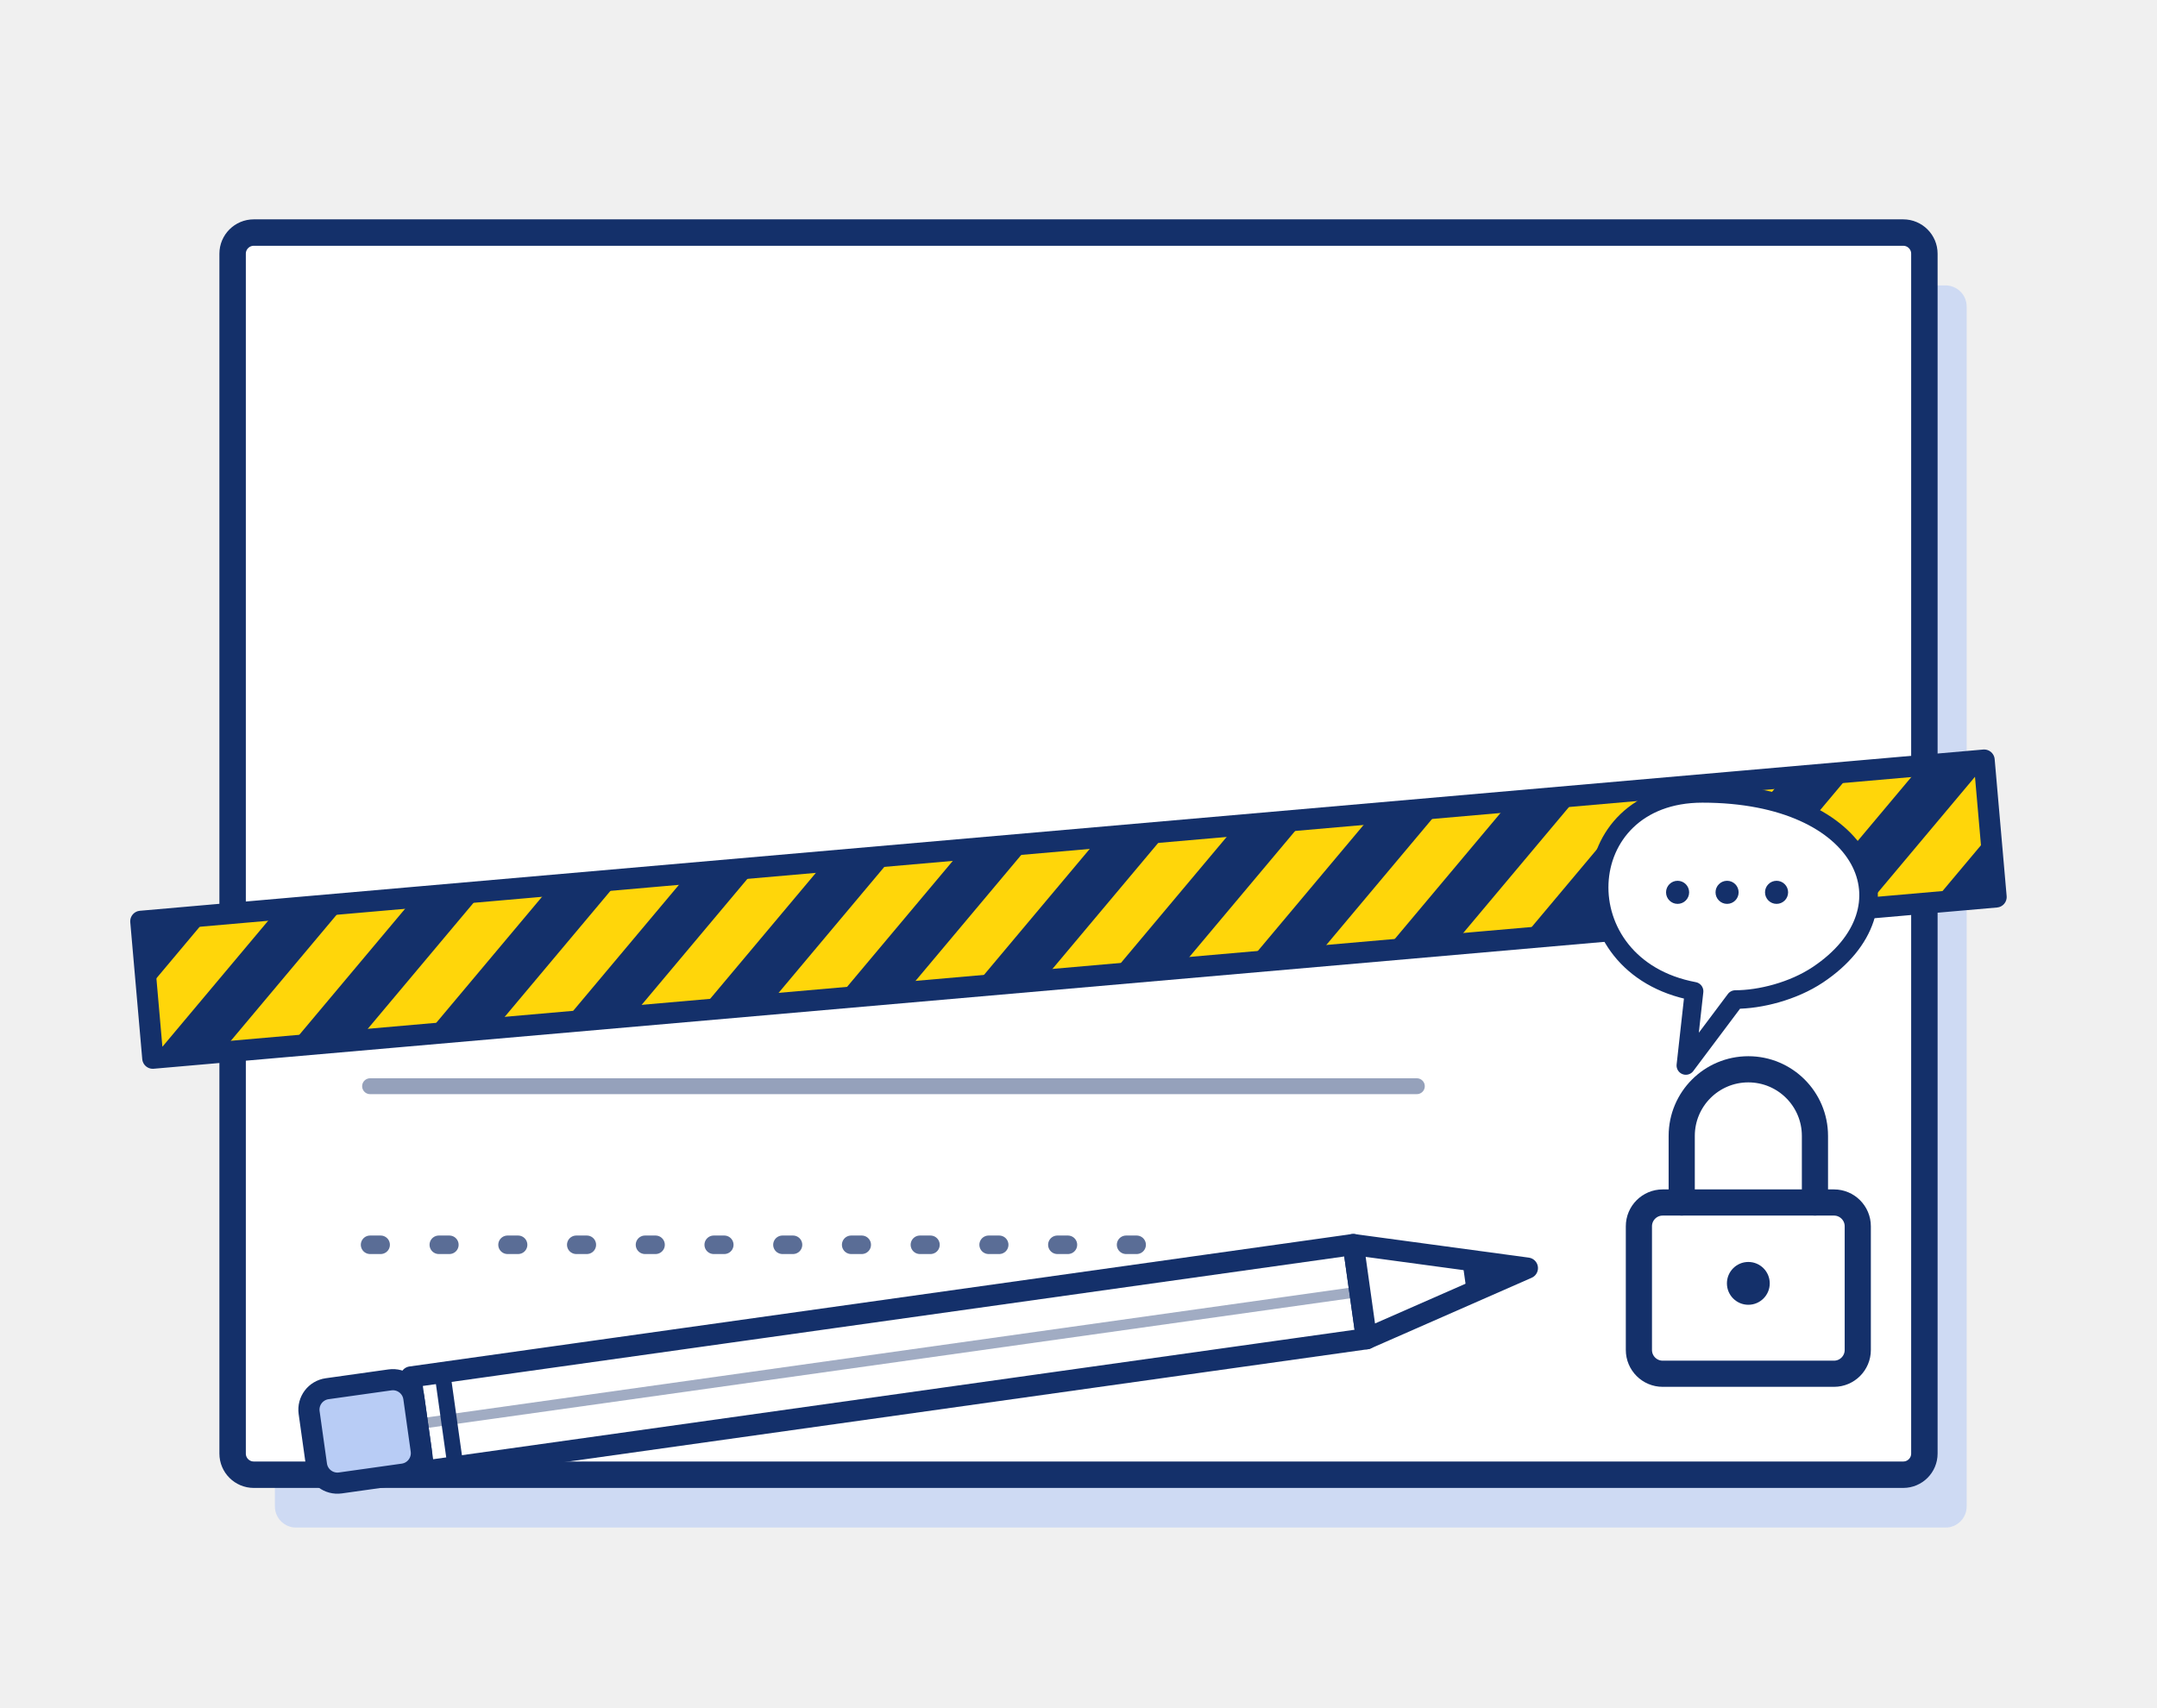
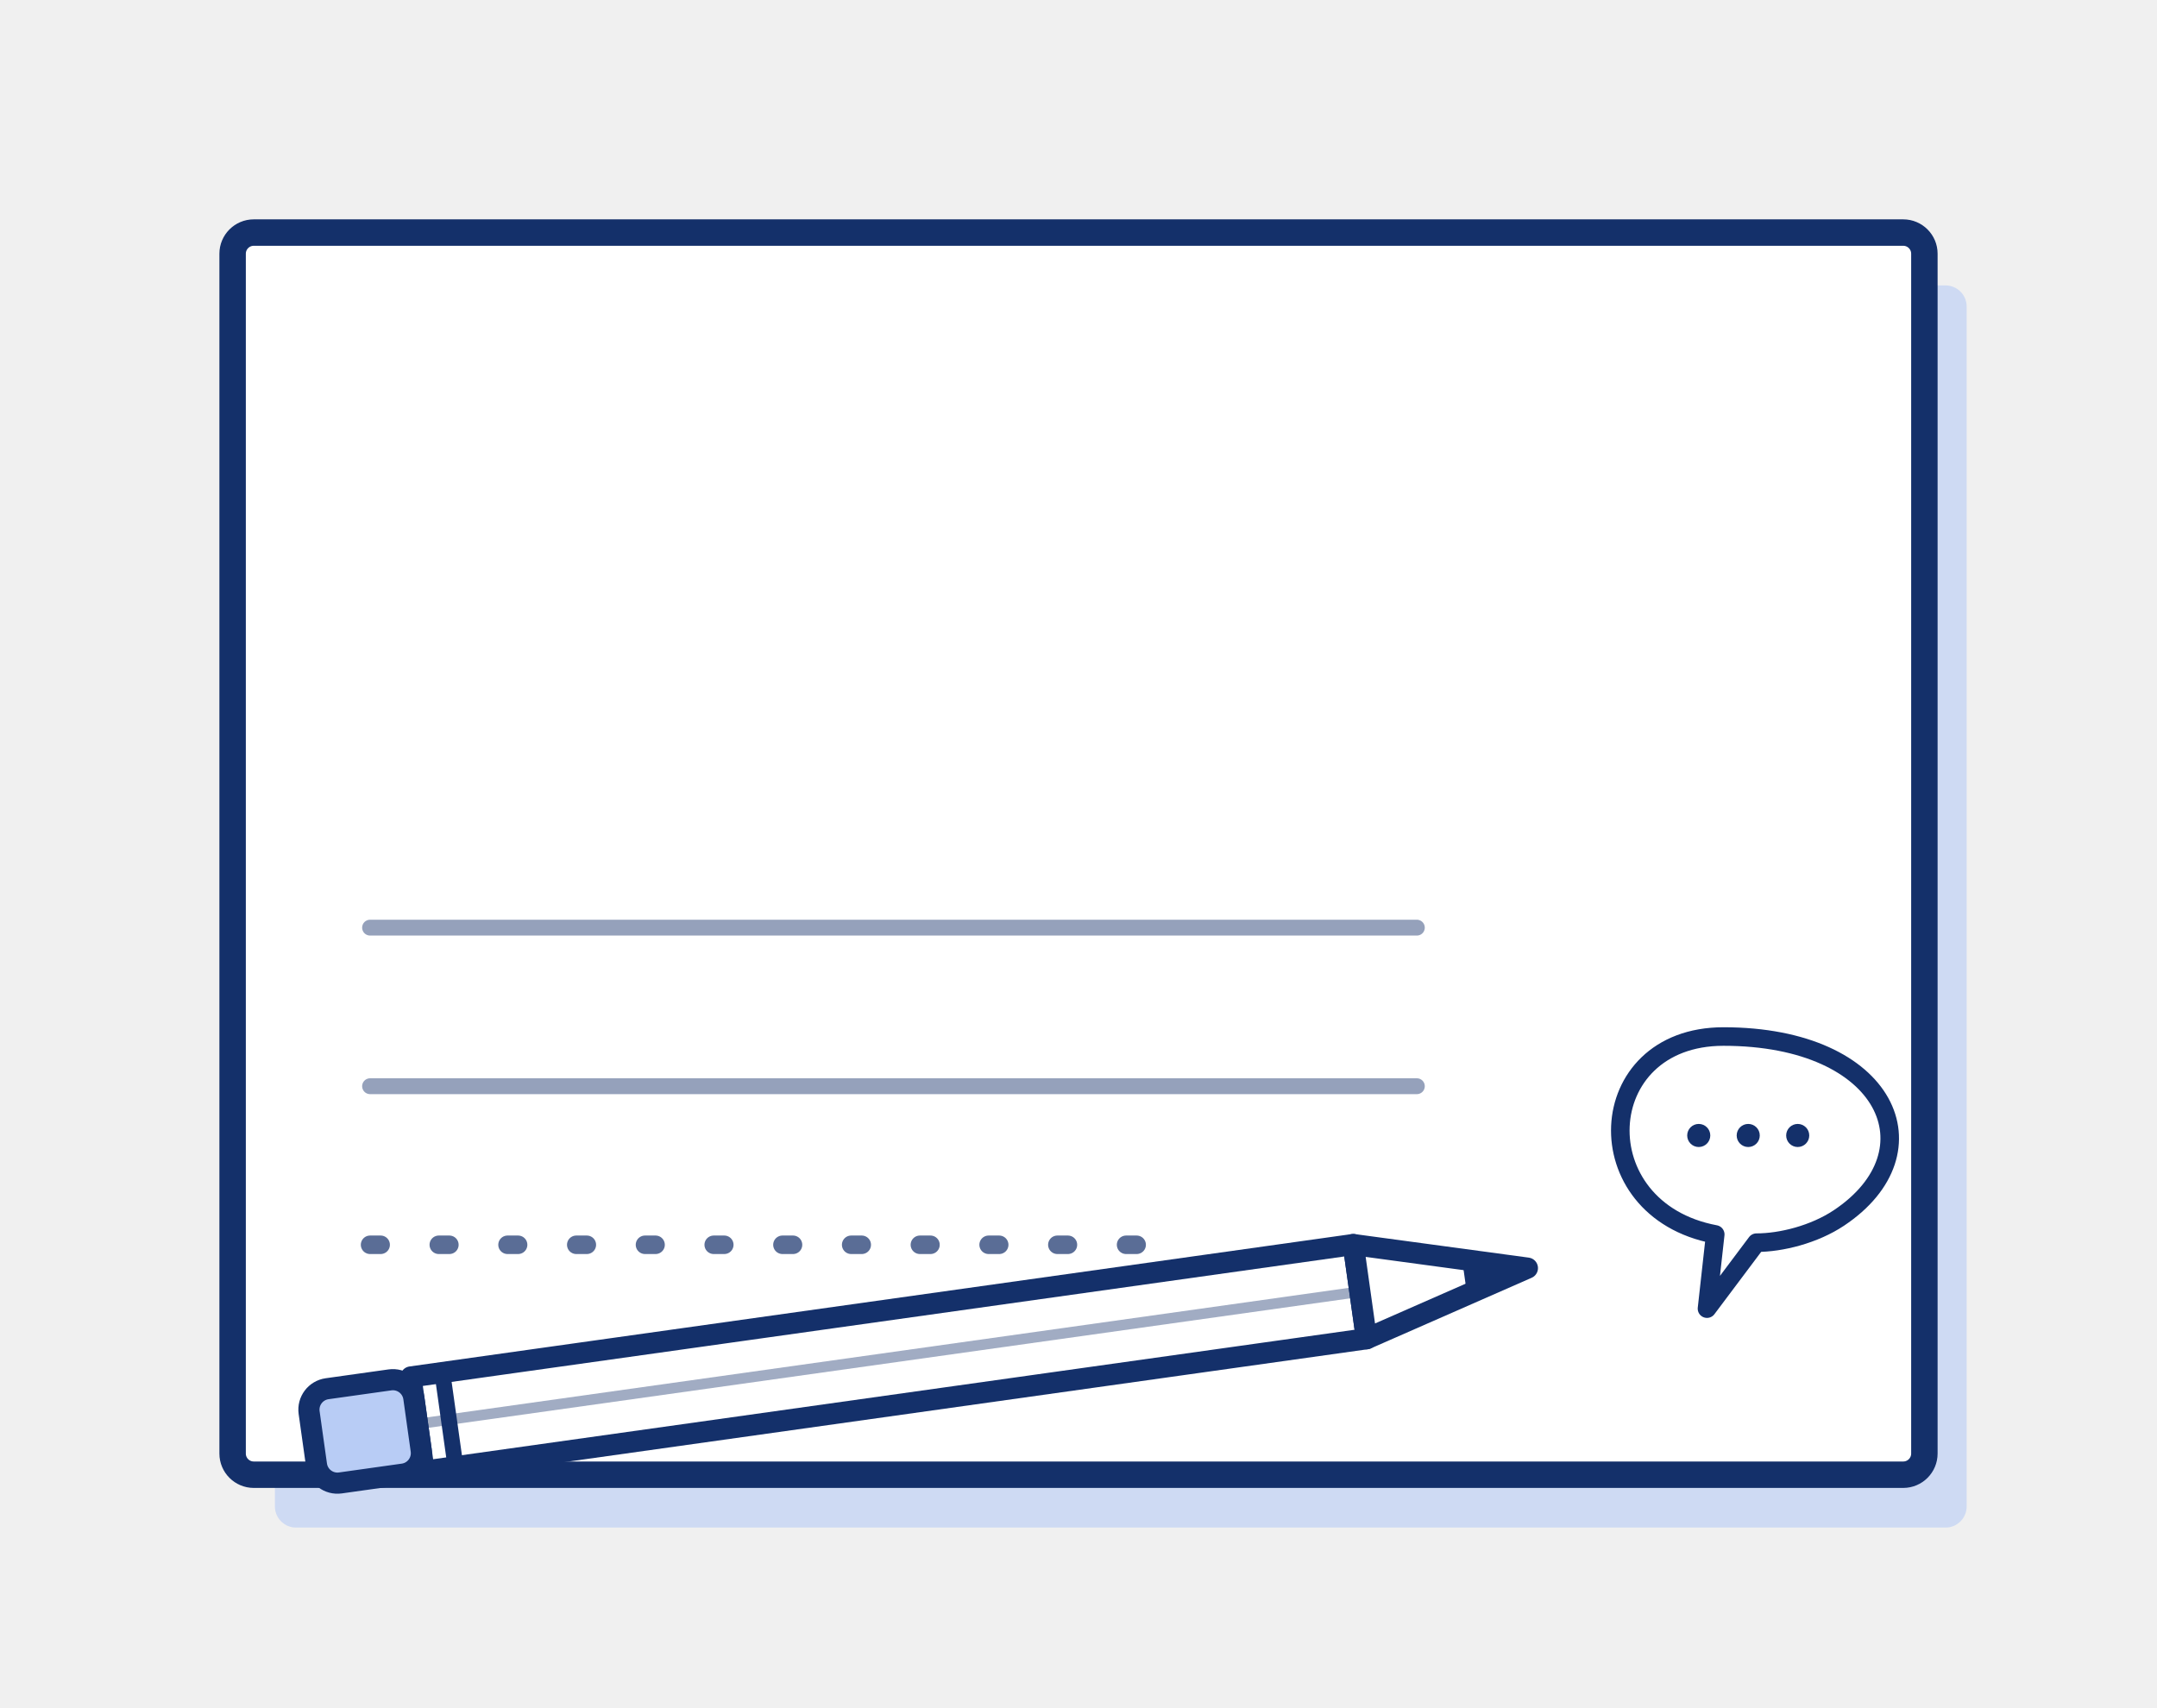
<svg xmlns="http://www.w3.org/2000/svg" viewBox="-204 -161.5 408 323" width="408" height="323" aria-hidden="true">
  <g fill="none" stroke="#14306A" stroke-width="6" stroke-linecap="round" stroke-linejoin="round">
    <rect x="-152.0" y="-107.5" width="320" height="235" rx="4" fill="#B8CCF5" fill-opacity="0.6" stroke="none" />
    <rect x="-160.0" y="-117.5" width="320" height="235" rx="4" fill="#fff" stroke-width="5" />
    <path d="M-134 14 H64" stroke-width="3" stroke-opacity="0.45" />
    <path d="M-134 44 H64" stroke-width="3" stroke-opacity="0.45" />
    <path d="M-134 74 H20" stroke-width="3.5" stroke-dasharray="2 11" stroke-opacity="0.7" />
-     <g data-tape-group="1" transform="translate(-1.9 10.5) rotate(-5)">
-       <defs>
-         <clipPath id="tape-desk">
-           <rect x="-175" y="-13" width="350" height="26" />
-         </clipPath>
-       </defs>
-       <rect data-tape="1" x="-175" y="-13" width="350" height="26" fill="#FFD60A" stroke="none" />
-       <g clip-path="url(#tape-desk)">
-         <path d="M-201 13 L-188 13 L-162 -13 L-175 -13 Z" fill="#14306A" stroke="none" />
-         <path d="M-175 13 L-162 13 L-136 -13 L-149 -13 Z" fill="#14306A" stroke="none" />
-         <path d="M-149 13 L-136 13 L-110 -13 L-123 -13 Z" fill="#14306A" stroke="none" />
-         <path d="M-123 13 L-110 13 L-84 -13 L-97 -13 Z" fill="#14306A" stroke="none" />
-         <path d="M-97 13 L-84 13 L-58 -13 L-71 -13 Z" fill="#14306A" stroke="none" />
-         <path d="M-71 13 L-58 13 L-32 -13 L-45 -13 Z" fill="#14306A" stroke="none" />
-         <path d="M-45 13 L-32 13 L-6 -13 L-19 -13 Z" fill="#14306A" stroke="none" />
-         <path d="M-19 13 L-6 13 L20 -13 L7 -13 Z" fill="#14306A" stroke="none" />
-         <path d="M7 13 L20 13 L46 -13 L33 -13 Z" fill="#14306A" stroke="none" />
-         <path d="M33 13 L46 13 L72 -13 L59 -13 Z" fill="#14306A" stroke="none" />
-         <path d="M59 13 L72 13 L98 -13 L85 -13 Z" fill="#14306A" stroke="none" />
-         <path d="M85 13 L98 13 L124 -13 L111 -13 Z" fill="#14306A" stroke="none" />
-         <path d="M111 13 L124 13 L150 -13 L137 -13 Z" fill="#14306A" stroke="none" />
-         <path d="M137 13 L150 13 L176 -13 L163 -13 Z" fill="#14306A" stroke="none" />
-         <path d="M163 13 L176 13 L202 -13 L189 -13 Z" fill="#14306A" stroke="none" />
-         <path d="M189 13 L202 13 L228 -13 L215 -13 Z" fill="#14306A" stroke="none" />
-       </g>
-       <rect x="-175" y="-13" width="350" height="26" fill="none" stroke-width="4" />
-     </g>
-     <g transform="translate(118 12) scale(0.78)" stroke-width="4.5">
+     <g transform="translate(122 58) scale(0.78)" stroke-width="4.5">
      <path d="M0 -30 C 40 -30 52 -2 28 14 C 22 18 14 20 8 20 L -4 36 L -2 18 C -34 12 -32 -30 0 -30 Z" fill="#fff" />
      <circle cx="-6" cy="-6" r="2.8" fill="#14306A" stroke="none" />
      <circle cx="6" cy="-6" r="2.8" fill="#14306A" stroke="none" />
      <circle cx="18" cy="-6" r="2.8" fill="#14306A" stroke="none" />
-     </g>
-     <g transform="translate(106 66) scale(0.9)" stroke-width="5.5">
-       <rect x="0" y="0" width="46" height="36" rx="5" fill="#fff" />
-       <path d="M9 0 V-14 A14 14 0 0 1 37 -14 V0" />
-       <circle cx="23" cy="17" r="4.5" fill="#14306A" stroke="none" />
    </g>
    <g transform="translate(-26 94) rotate(-8) scale(1)" stroke-width="4">
      <rect x="-100" y="-9" width="180" height="18" fill="#fff" />
      <path d="M-100 0 H80" stroke-width="2" stroke-opacity="0.4" />
      <path d="M80 -9 L112 0 L80 9 Z" fill="#fff" />
      <path d="M100 -3.6 L112 0 L100 3.6 Z" fill="#14306A" stroke="none" />
      <rect x="-120" y="-9" width="20" height="18" rx="4" fill="#B8CCF5" />
      <path d="M-94 -9 V9" stroke-width="3" />
    </g>
  </g>
</svg>
